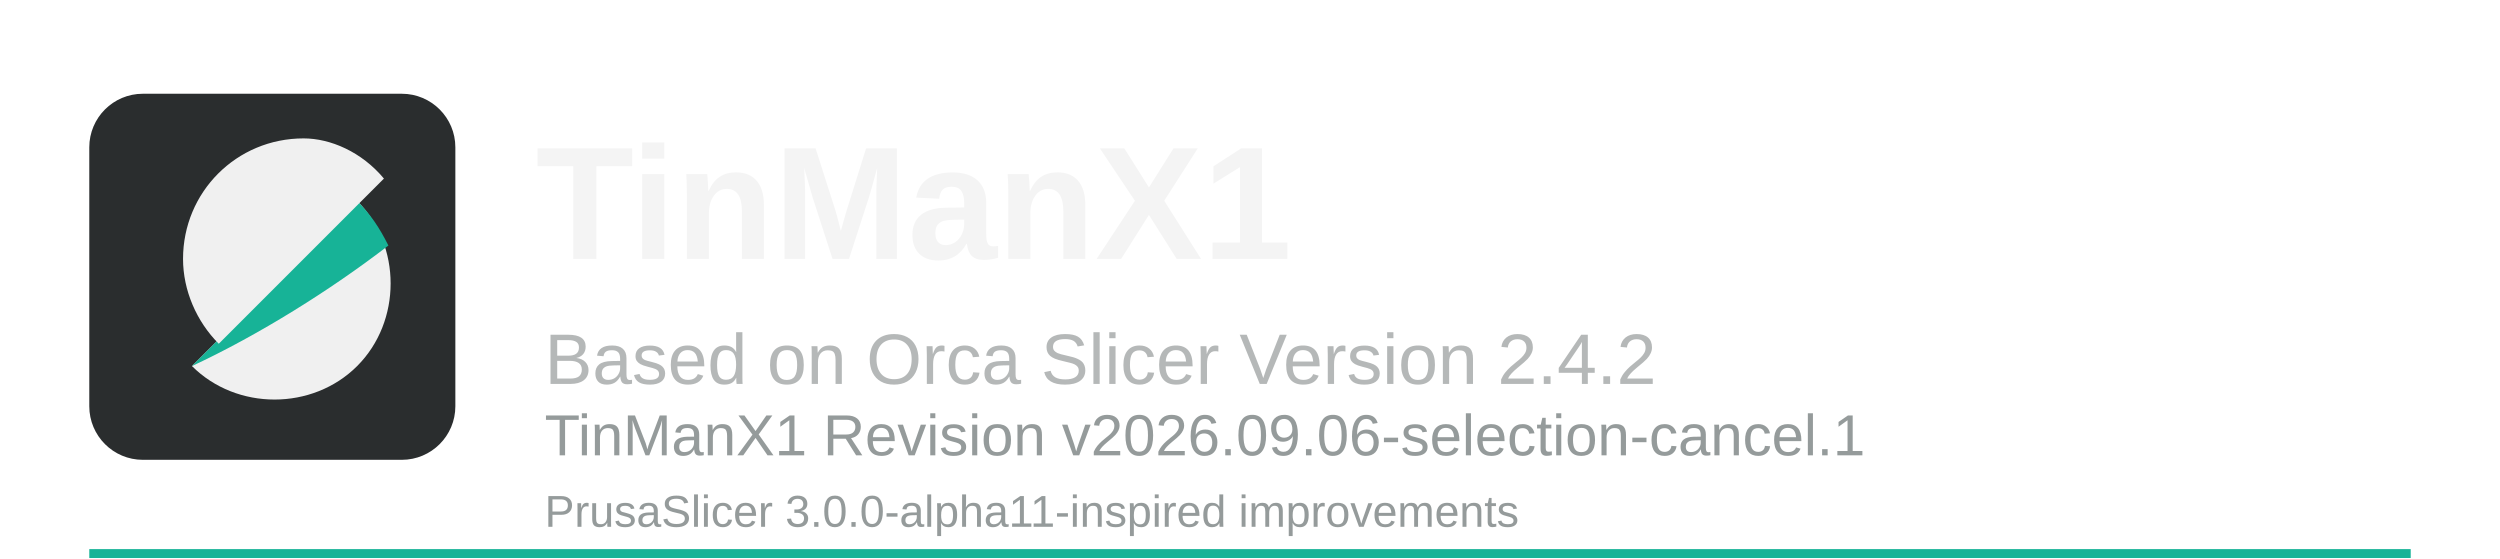
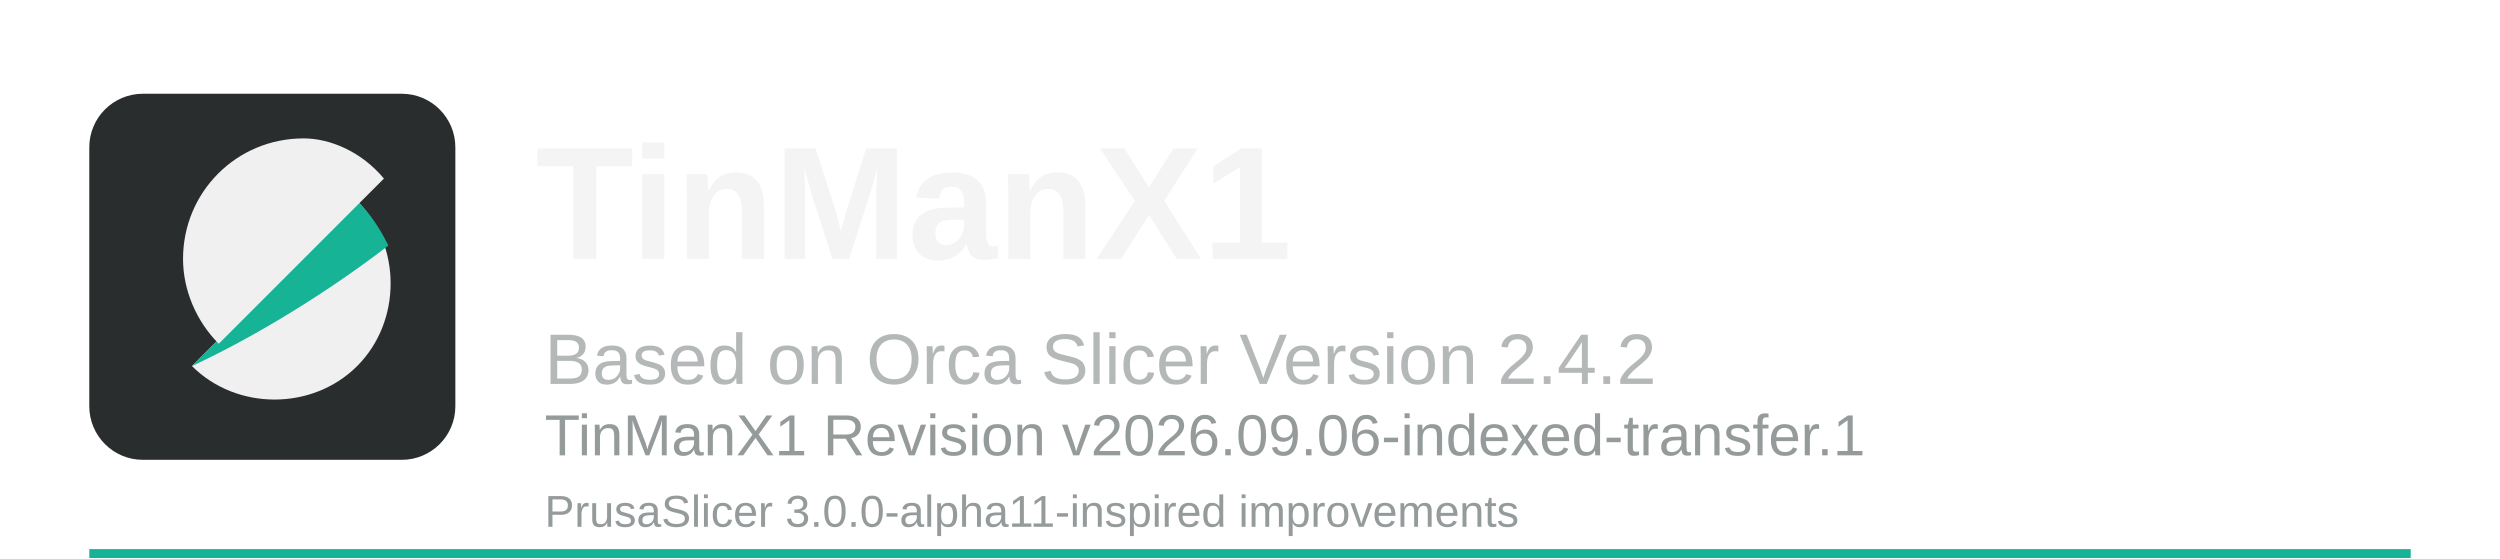
<svg xmlns="http://www.w3.org/2000/svg" width="560" height="125" viewBox="0 0 560 125">
  <rect x="20" y="123" width="520" height="2" fill="#17b397" />
  <rect x="20" y="21" width="82" height="82" rx="12" fill="#2a2d2e" />
  <path d="M43 82c10 10 27 10 37 0s10-27 0-37L43 82z" fill="#f0f0f0" />
  <path d="M80 45L43 82c15-7 31-17 44-27-2-4-4-7-7-10z" fill="#17b397" />
  <path d="M68 31c-15 0-27 12-27 27 0 7 3 14 8 19l37-37c-5-6-12-9-18-9z" fill="#f0f0f0" />
  <text x="120" y="58" font-family="Arial, Helvetica, sans-serif" font-size="36" font-weight="700" fill="#f4f4f4">TinManX1</text>
  <text x="122" y="86" font-family="Arial, Helvetica, sans-serif" font-size="16" fill="#b5b8b8">Based on Orca Slicer Version 2.4.2</text>
-   <text x="122" y="102" font-family="Arial, Helvetica, sans-serif" font-size="13" fill="#959b9b">TinManX1 Revision v2026.09.06-selection-cancel.1</text>
+   <text x="122" y="102" font-family="Arial, Helvetica, sans-serif" font-size="13" fill="#959b9b">TinManX1 Revision v2026.09.06-indexed-transfer.1</text>
  <text x="122" y="118" font-family="Arial, Helvetica, sans-serif" font-size="10" fill="#959b9b">PrusaSlicer 3.0.0-alpha11-inspired improvements</text>
</svg>
